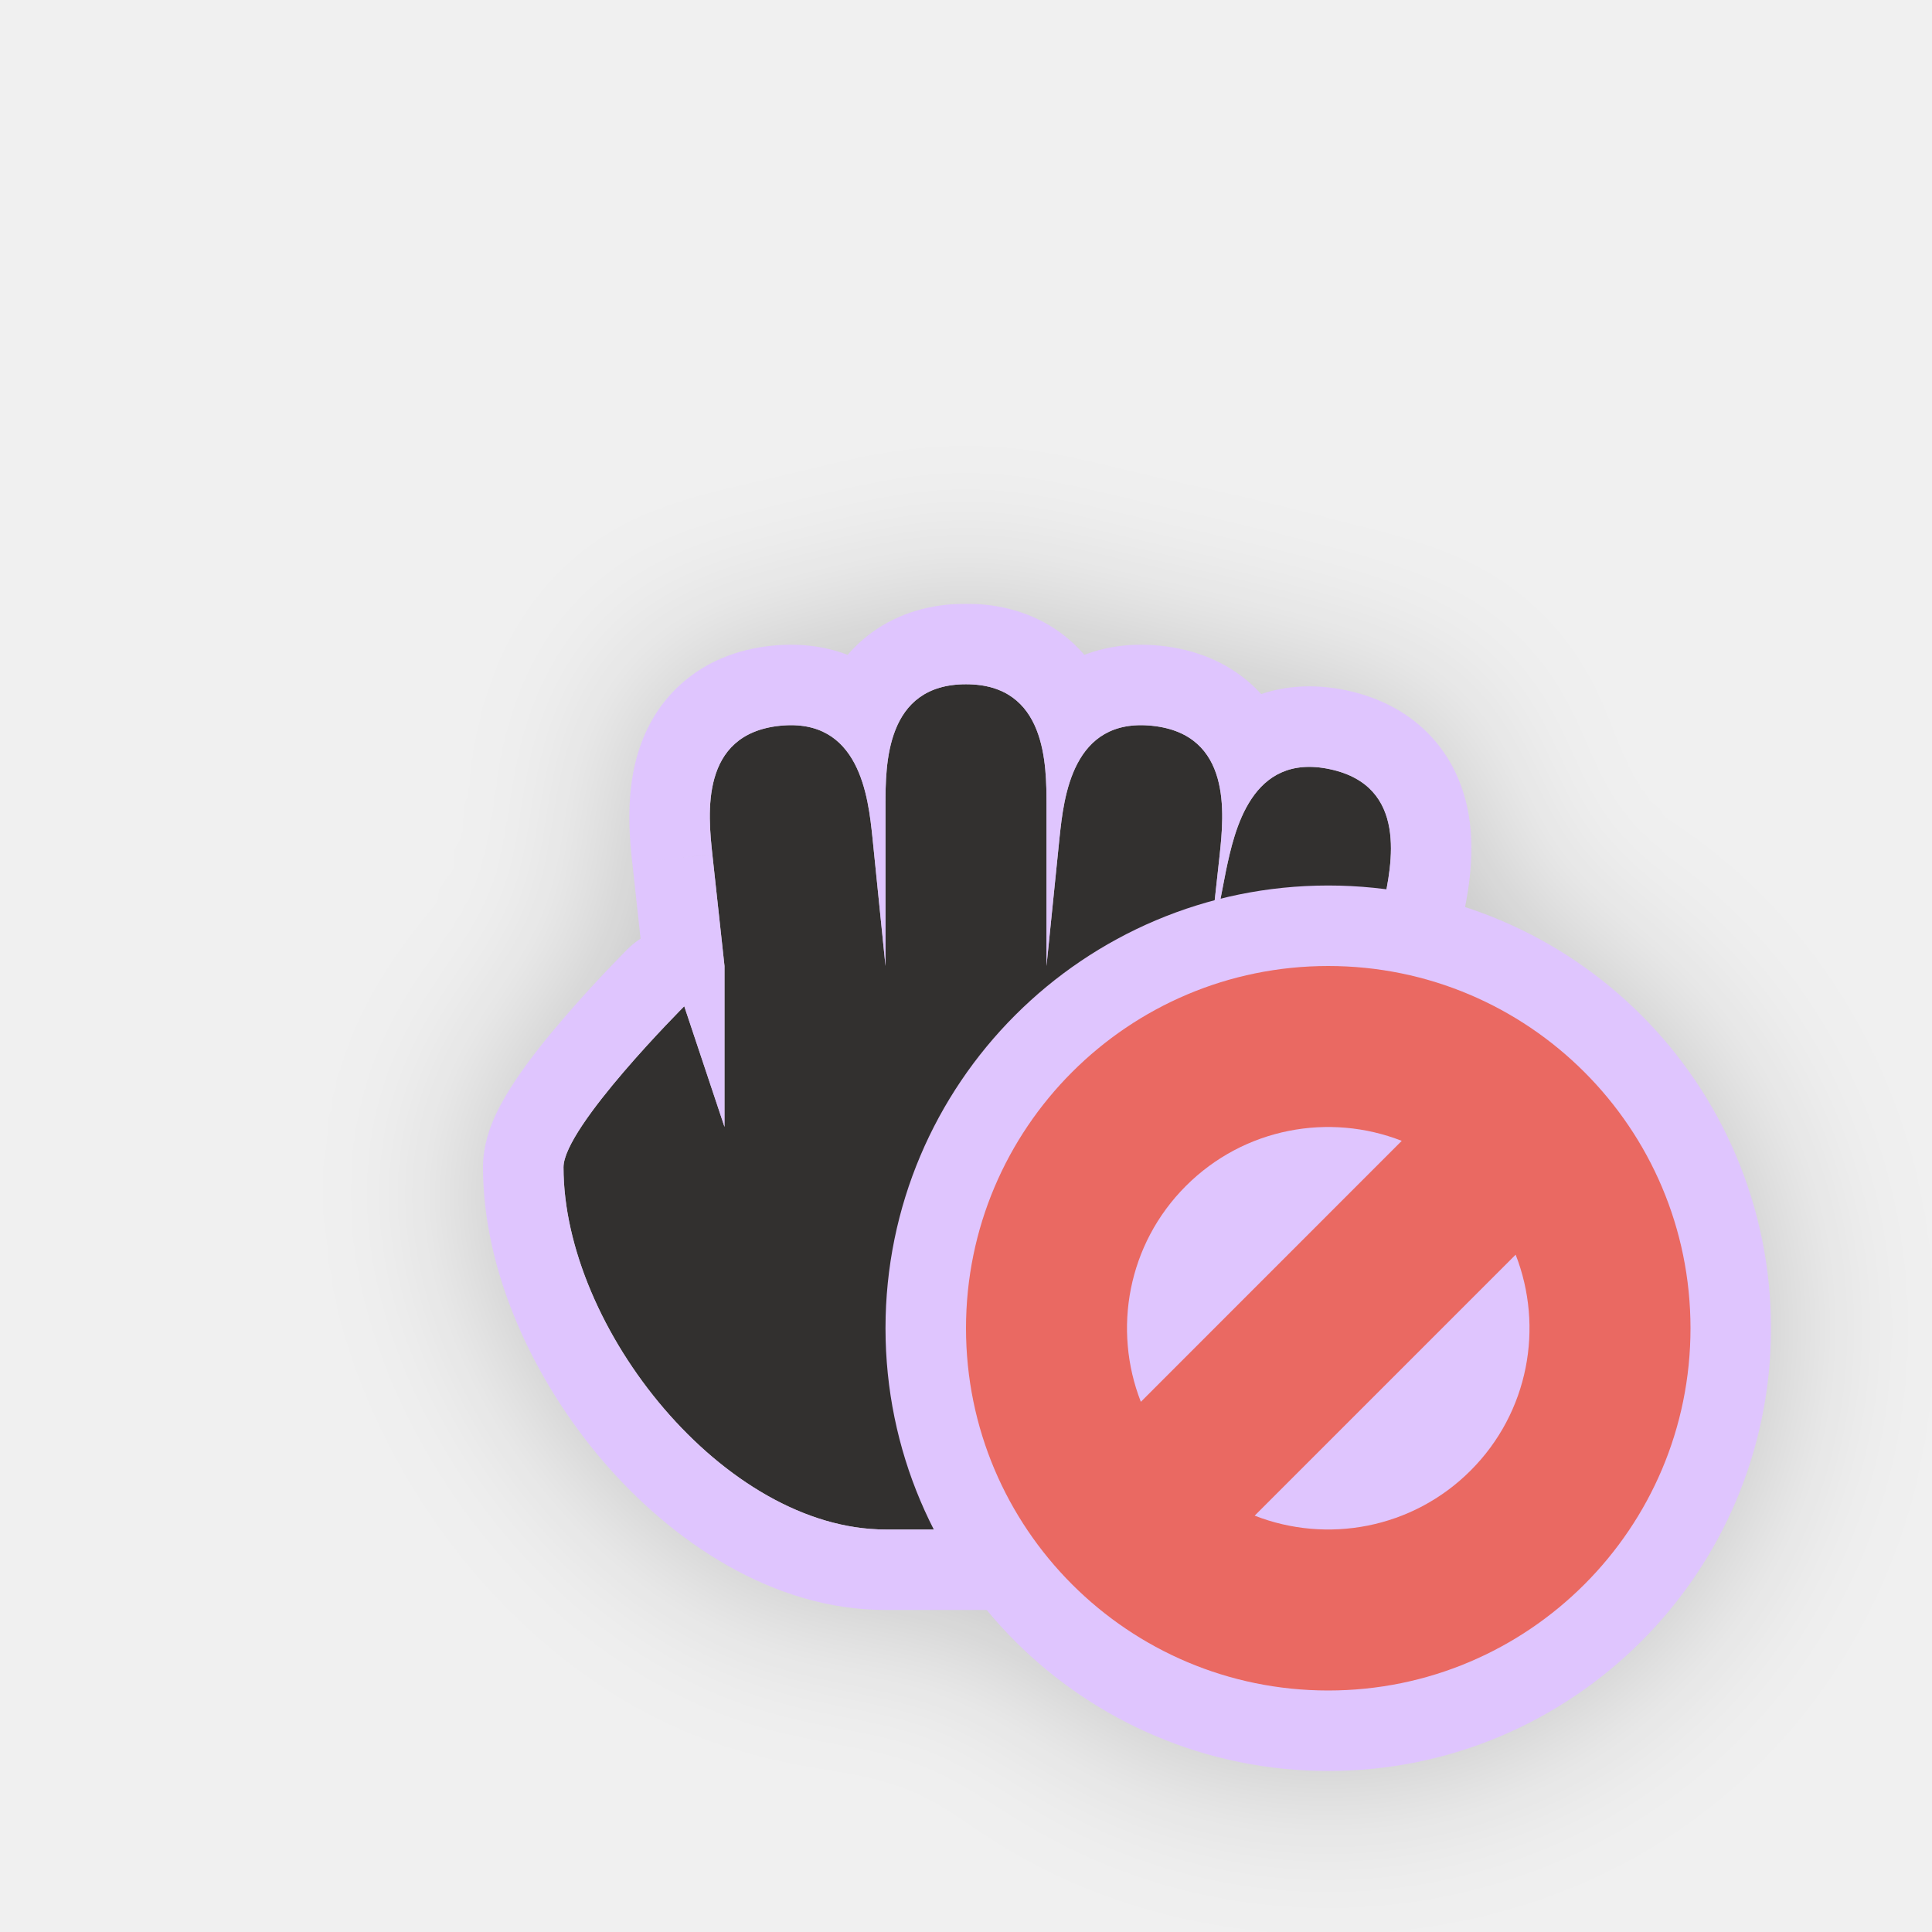
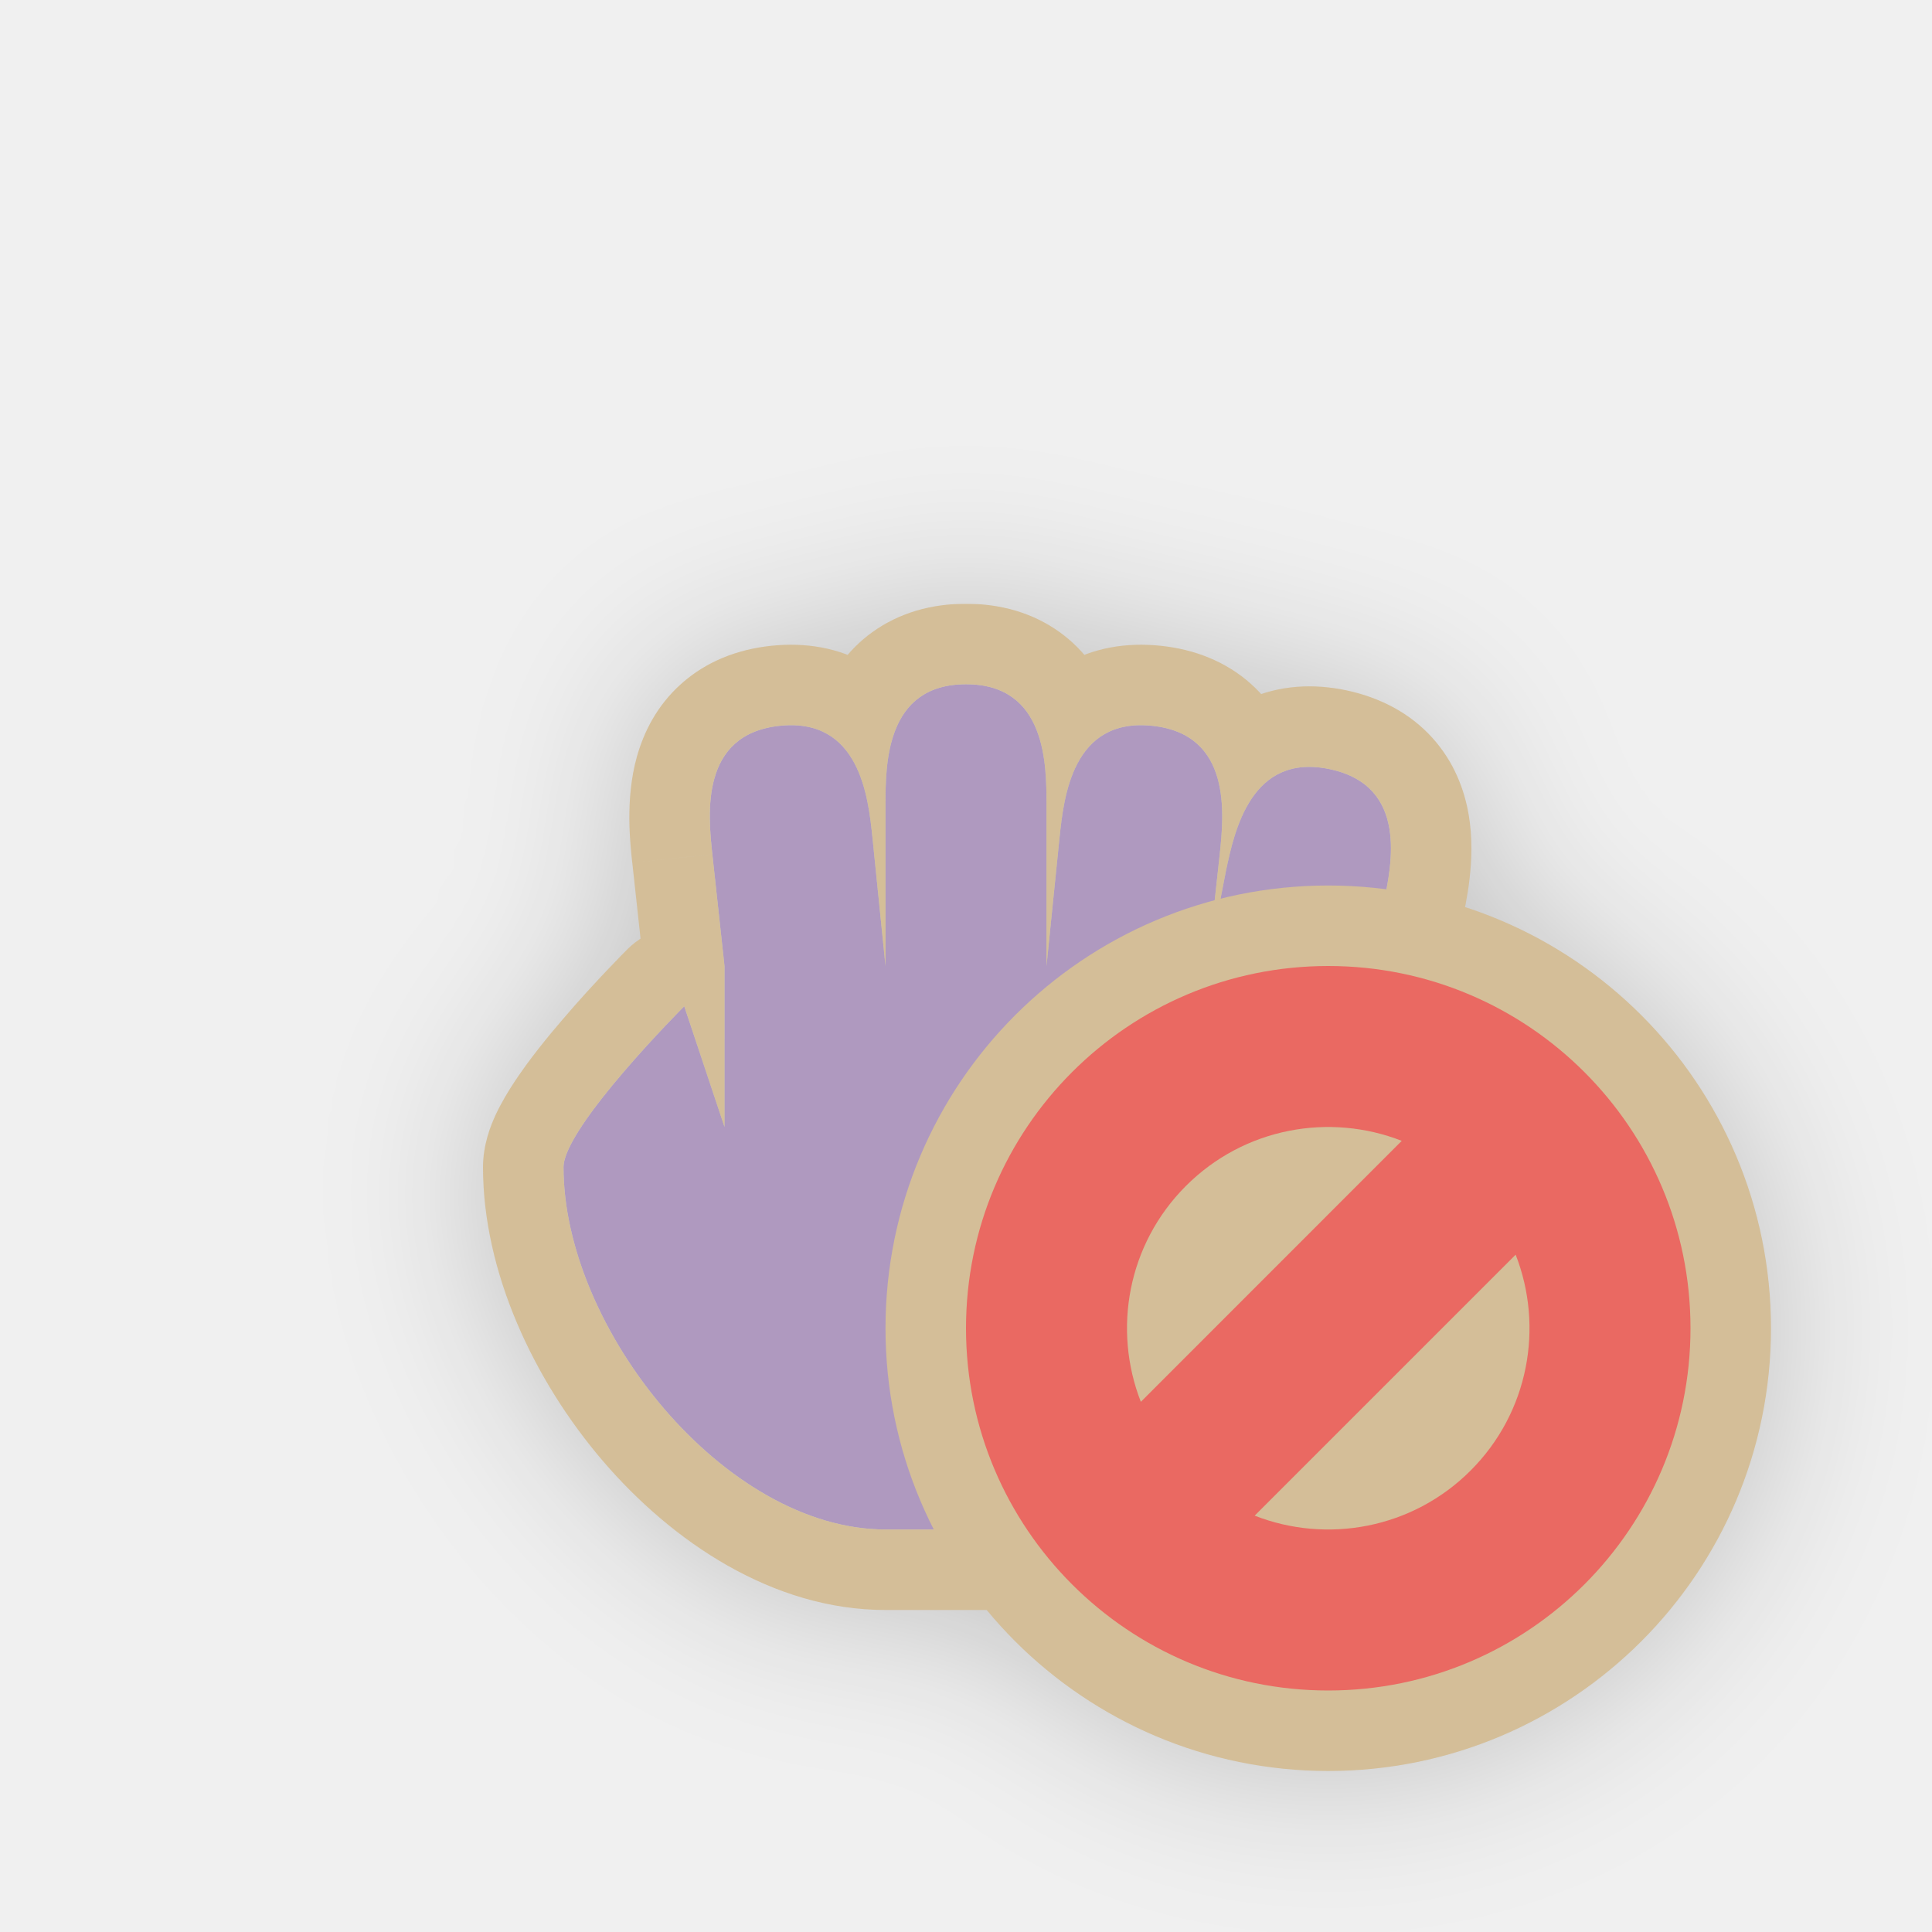
<svg xmlns="http://www.w3.org/2000/svg" width="24" height="24" viewBox="0 0 24 24" fill="none">
  <g clip-path="url(#clip0_182_7023)" filter="url(#filter0_d_182_7023)">
    <mask id="path-1-outside-1_182_7023" maskUnits="userSpaceOnUse" x="6" y="7.5" width="13" height="13" fill="black">
      <rect fill="white" x="6" y="7.5" width="13" height="13" />
      <path fill-rule="evenodd" clip-rule="evenodd" d="M13 10V12L13.162 10.404C13.215 9.906 13.319 8.912 14.314 9.016C15.308 9.121 15.204 10.116 15.152 10.613L15 12L15.23 10.814C15.334 10.325 15.541 9.347 16.52 9.555C17.498 9.763 17.29 10.741 17.186 11.23L17 12H17L16.5 16C16 19 14 19 14 19H11H11C9 19 7 16.5 7 14.5C7 14 8.5 12.5 8.5 12.5L9 13.999V12H11V12V10C11 9.5 11 8.5 12 8.5C13 8.5 13 9.5 13 10ZM10.838 10.404L11 12H9L8.849 10.613C8.796 10.116 8.692 9.121 9.686 9.016C10.681 8.912 10.786 9.906 10.838 10.404Z" />
    </mask>
-     <path fill-rule="evenodd" clip-rule="evenodd" d="M13 10V12L13.162 10.404C13.215 9.906 13.319 8.912 14.314 9.016C15.308 9.121 15.204 10.116 15.152 10.613L15 12L15.23 10.814C15.334 10.325 15.541 9.347 16.52 9.555C17.498 9.763 17.29 10.741 17.186 11.23L17 12H17L16.5 16C16 19 14 19 14 19H11H11C9 19 7 16.5 7 14.5C7 14 8.5 12.5 8.5 12.5L9 13.999V12H11V12V10C11 9.5 11 8.5 12 8.5C13 8.5 13 9.5 13 10ZM10.838 10.404L11 12H9L8.849 10.613C8.796 10.116 8.692 9.121 9.686 9.016C10.681 8.912 10.786 9.906 10.838 10.404Z" fill="#32302F" />
-     <path d="M13 12H12C12 12.533 12.417 12.972 12.949 12.999C13.481 13.026 13.941 12.631 13.995 12.101L13 12ZM13.162 10.404L12.168 10.299L12.168 10.302L13.162 10.404ZM14.314 9.016L14.209 10.011L14.314 9.016ZM15.152 10.613L16.146 10.721L16.146 10.717L15.152 10.613ZM15 12L14.006 11.891C13.948 12.425 14.32 12.909 14.851 12.989C15.381 13.069 15.88 12.717 15.982 12.19L15 12ZM15.23 10.814L14.252 10.606C14.25 10.612 14.249 10.618 14.248 10.624L15.23 10.814ZM16.52 9.555L16.728 8.576L16.728 8.576L16.52 9.555ZM17.186 11.23L18.158 11.464C18.16 11.456 18.162 11.447 18.164 11.438L17.186 11.23ZM17 12V13C17.462 13 17.864 12.684 17.972 12.235L17 12ZM17 12V11C16.495 11 16.07 11.376 16.008 11.876L17 12ZM16.5 16L17.486 16.164C17.489 16.151 17.491 16.137 17.492 16.124L16.5 16ZM11 19L11 20H11V19ZM8.5 12.5L9.449 12.184C9.339 11.855 9.067 11.606 8.73 11.527C8.392 11.447 8.038 11.548 7.793 11.793L8.5 12.5ZM9 13.999L8.051 14.316C8.206 14.781 8.676 15.065 9.16 14.986C9.644 14.908 10 14.49 10 13.999H9ZM9 12V11C8.447 11 8 11.448 8 12H9ZM11 12V13C11.552 13 12 12.552 12 12H11ZM10.838 10.404L11.833 10.303L11.832 10.299L10.838 10.404ZM9 12L8.006 12.108C8.061 12.616 8.49 13 9 13V12ZM8.849 10.613L7.854 10.717L7.855 10.721L8.849 10.613ZM9.686 9.016L9.791 10.011L9.686 9.016ZM14 12V10H12V12H14ZM12.168 10.302L12.005 11.899L13.995 12.101L14.157 10.505L12.168 10.302ZM14.418 8.022C13.997 7.978 13.586 8.044 13.224 8.252C12.869 8.456 12.643 8.748 12.5 9.018C12.239 9.514 12.191 10.084 12.168 10.299L14.157 10.508C14.171 10.38 14.183 10.27 14.205 10.161C14.227 10.05 14.252 9.984 14.269 9.951C14.284 9.923 14.274 9.955 14.219 9.987C14.158 10.022 14.133 10.003 14.209 10.011L14.418 8.022ZM16.146 10.717C16.169 10.502 16.24 9.935 16.087 9.395C16.004 9.102 15.844 8.768 15.539 8.495C15.228 8.217 14.84 8.066 14.418 8.022L14.209 10.011C14.285 10.019 14.257 10.032 14.205 9.985C14.158 9.943 14.155 9.909 14.163 9.94C14.173 9.976 14.184 10.046 14.183 10.159C14.182 10.269 14.171 10.38 14.157 10.508L16.146 10.717ZM15.994 12.109L16.146 10.721L14.158 10.504L14.006 11.891L15.994 12.109ZM14.248 10.624L14.018 11.81L15.982 12.19L16.211 11.004L14.248 10.624ZM16.728 8.576C16.313 8.488 15.898 8.512 15.516 8.68C15.141 8.846 14.886 9.113 14.716 9.367C14.404 9.833 14.296 10.395 14.252 10.606L16.208 11.022C16.235 10.896 16.258 10.787 16.291 10.681C16.325 10.574 16.357 10.511 16.378 10.479C16.395 10.453 16.382 10.484 16.324 10.51C16.26 10.538 16.237 10.517 16.312 10.533L16.728 8.576ZM18.164 11.438C18.209 11.226 18.34 10.669 18.244 10.117C18.192 9.816 18.067 9.468 17.792 9.164C17.512 8.855 17.142 8.665 16.728 8.576L16.312 10.533C16.386 10.549 16.357 10.559 16.31 10.507C16.268 10.46 16.268 10.426 16.273 10.457C16.28 10.494 16.283 10.565 16.27 10.677C16.257 10.787 16.235 10.896 16.208 11.022L18.164 11.438ZM17.972 12.235L18.158 11.464L16.214 10.995L16.028 11.765L17.972 12.235ZM17 13H17V11H17V13ZM17.492 16.124L17.992 12.124L16.008 11.876L15.508 15.876L17.492 16.124ZM14 19C14 20 14.001 20 14.002 20C14.002 20 14.002 20 14.003 20C14.004 20 14.005 20 14.006 20C14.008 20 14.011 20 14.013 20C14.018 20 14.024 20 14.03 20C14.042 19.999 14.056 19.999 14.072 19.998C14.104 19.996 14.144 19.994 14.192 19.989C14.286 19.979 14.409 19.96 14.554 19.925C14.842 19.856 15.221 19.721 15.617 19.457C16.439 18.909 17.197 17.899 17.486 16.164L15.514 15.836C15.303 17.101 14.81 17.591 14.508 17.793C14.341 17.904 14.189 17.956 14.087 17.981C14.036 17.993 13.999 17.998 13.982 18C13.974 18 13.97 18.001 13.973 18C13.974 18 13.977 18 13.982 18C13.984 18 13.986 18 13.99 18C13.991 18 13.993 18 13.995 18C13.995 18 13.996 18 13.997 18C13.998 18 13.998 18 13.999 18C13.999 18 14 18 14 19ZM11 20H14V18H11V20ZM11 20H11V18H11V20ZM6 14.5C6 15.801 6.631 17.148 7.491 18.151C8.343 19.145 9.595 20 11 20L11 18C10.404 18 9.657 17.605 9.009 16.849C8.368 16.102 8 15.199 8 14.5H6ZM8.5 12.5C7.793 11.793 7.793 11.793 7.793 11.793C7.793 11.793 7.793 11.793 7.792 11.793C7.792 11.793 7.792 11.793 7.792 11.794C7.792 11.794 7.791 11.794 7.791 11.795C7.79 11.796 7.788 11.797 7.787 11.799C7.783 11.803 7.778 11.807 7.772 11.814C7.76 11.826 7.742 11.844 7.72 11.867C7.676 11.912 7.614 11.976 7.54 12.054C7.392 12.21 7.192 12.426 6.991 12.662C6.792 12.893 6.575 13.162 6.402 13.422C6.316 13.551 6.227 13.698 6.156 13.851C6.095 13.984 6 14.22 6 14.5H8C8 14.655 7.951 14.735 7.972 14.69C7.984 14.665 8.012 14.613 8.066 14.531C8.174 14.369 8.332 14.169 8.509 13.963C8.682 13.761 8.858 13.571 8.991 13.43C9.058 13.36 9.113 13.303 9.151 13.264C9.17 13.245 9.184 13.23 9.194 13.22C9.199 13.215 9.202 13.212 9.205 13.21C9.206 13.208 9.206 13.208 9.207 13.207C9.207 13.207 9.207 13.207 9.207 13.207C9.207 13.207 9.207 13.207 9.207 13.207C9.207 13.207 9.207 13.207 9.207 13.207C9.207 13.207 9.207 13.207 8.5 12.5ZM9.948 13.683L9.449 12.184L7.551 12.816L8.051 14.316L9.948 13.683ZM8 12V13.999H10V12H8ZM11 11H9V13H11V11ZM10 12V12H12V12H10ZM10 10V12H12V10H10ZM12 7.5C11.576 7.5 11.175 7.609 10.836 7.853C10.504 8.093 10.31 8.408 10.197 8.691C9.988 9.212 10 9.784 10 10H12C12 9.871 12.001 9.76 12.011 9.649C12.022 9.537 12.039 9.469 12.053 9.434C12.065 9.405 12.058 9.438 12.007 9.475C11.95 9.516 11.924 9.5 12 9.5V7.5ZM14 10C14 9.784 14.012 9.212 13.803 8.691C13.69 8.408 13.496 8.093 13.164 7.853C12.825 7.609 12.424 7.5 12 7.5V9.5C12.076 9.5 12.05 9.516 11.993 9.475C11.942 9.438 11.935 9.405 11.947 9.434C11.961 9.469 11.978 9.537 11.989 9.649C11.999 9.76 12 9.871 12 10H14ZM11.995 11.899L11.833 10.303L9.843 10.505L10.005 12.101L11.995 11.899ZM9 13H11V11H9V13ZM7.855 10.721L8.006 12.108L9.994 11.892L9.843 10.504L7.855 10.721ZM9.582 8.022C9.16 8.066 8.773 8.217 8.462 8.495C8.156 8.768 7.996 9.102 7.913 9.395C7.76 9.935 7.832 10.502 7.854 10.717L9.843 10.508C9.83 10.38 9.819 10.269 9.818 10.159C9.817 10.046 9.827 9.976 9.837 9.94C9.846 9.909 9.842 9.943 9.796 9.985C9.743 10.032 9.715 10.019 9.791 10.011L9.582 8.022ZM11.832 10.299C11.81 10.084 11.762 9.514 11.5 9.018C11.358 8.748 11.131 8.456 10.776 8.252C10.414 8.044 10.003 7.978 9.582 8.022L9.791 10.011C9.867 10.003 9.842 10.022 9.781 9.987C9.727 9.955 9.716 9.923 9.731 9.951C9.748 9.984 9.773 10.05 9.796 10.161C9.818 10.27 9.83 10.38 9.843 10.508L11.832 10.299Z" fill="#DFC5FE" mask="url(#path-1-outside-1_182_7023)" />
-     <circle cx="16.5" cy="16.5" r="5" fill="#EA6962" stroke="#DFC5FE" stroke-linejoin="round" />
-     <path fill-rule="evenodd" clip-rule="evenodd" d="M18.828 15.586L15.586 18.828C16.483 19.179 17.543 18.993 18.268 18.268C18.993 17.543 19.179 16.484 18.828 15.586ZM17.413 14.172L14.172 17.414C13.821 16.516 14.007 15.457 14.732 14.732C15.457 14.007 16.516 13.821 17.413 14.172Z" fill="#DFC5FE" />
+     <path fill-rule="evenodd" clip-rule="evenodd" d="M13 10V12L13.162 10.404C13.215 9.906 13.319 8.912 14.314 9.016C15.308 9.121 15.204 10.116 15.152 10.613L15 12L15.23 10.814C15.334 10.325 15.541 9.347 16.52 9.555C17.498 9.763 17.29 10.741 17.186 11.23L17 12H17L16.5 16C16 19 14 19 14 19H11H11C9 19 7 16.5 7 14.5C7 14 8.5 12.5 8.5 12.5L9 13.999V12H11V12V10C11 9.5 11 8.5 12 8.5C13 8.5 13 9.5 13 10ZM10.838 10.404L11 12H9L8.849 10.613C8.796 10.116 8.692 9.121 9.686 9.016C10.681 8.912 10.786 9.906 10.838 10.404Z" fill="#AF99BF" />
+     <path d="M13 12H12C12 12.533 12.417 12.972 12.949 12.999C13.481 13.026 13.941 12.631 13.995 12.101L13 12ZM13.162 10.404L12.168 10.299L12.168 10.302L13.162 10.404ZM14.314 9.016L14.209 10.011L14.314 9.016ZM15.152 10.613L16.146 10.721L16.146 10.717L15.152 10.613ZM15 12L14.006 11.891C13.948 12.425 14.32 12.909 14.851 12.989C15.381 13.069 15.88 12.717 15.982 12.19L15 12ZM15.23 10.814L14.252 10.606C14.25 10.612 14.249 10.618 14.248 10.624L15.23 10.814ZM16.52 9.555L16.728 8.576L16.728 8.576L16.52 9.555ZM17.186 11.23L18.158 11.464C18.16 11.456 18.162 11.447 18.164 11.438L17.186 11.23ZM17 12V13C17.462 13 17.864 12.684 17.972 12.235L17 12ZM17 12V11C16.495 11 16.07 11.376 16.008 11.876L17 12ZM16.5 16L17.486 16.164C17.489 16.151 17.491 16.137 17.492 16.124L16.5 16ZM11 19L11 20H11V19ZM8.5 12.5L9.449 12.184C9.339 11.855 9.067 11.606 8.73 11.527C8.392 11.447 8.038 11.548 7.793 11.793L8.5 12.5ZM9 13.999L8.051 14.316C8.206 14.781 8.676 15.065 9.16 14.986C9.644 14.908 10 14.49 10 13.999H9ZM9 12V11C8.447 11 8 11.448 8 12H9ZM11 12V13C11.552 13 12 12.552 12 12H11ZM10.838 10.404L11.833 10.303L11.832 10.299L10.838 10.404ZM9 12L8.006 12.108C8.061 12.616 8.49 13 9 13V12ZM8.849 10.613L7.854 10.717L7.855 10.721L8.849 10.613ZM9.686 9.016L9.791 10.011L9.686 9.016ZM14 12V10H12V12H14ZM12.168 10.302L12.005 11.899L13.995 12.101L14.157 10.505L12.168 10.302ZM14.418 8.022C13.997 7.978 13.586 8.044 13.224 8.252C12.869 8.456 12.643 8.748 12.5 9.018C12.239 9.514 12.191 10.084 12.168 10.299L14.157 10.508C14.171 10.38 14.183 10.27 14.205 10.161C14.227 10.05 14.252 9.984 14.269 9.951C14.284 9.923 14.274 9.955 14.219 9.987C14.158 10.022 14.133 10.003 14.209 10.011L14.418 8.022ZM16.146 10.717C16.169 10.502 16.24 9.935 16.087 9.395C16.004 9.102 15.844 8.768 15.539 8.495C15.228 8.217 14.84 8.066 14.418 8.022L14.209 10.011C14.285 10.019 14.257 10.032 14.205 9.985C14.158 9.943 14.155 9.909 14.163 9.94C14.173 9.976 14.184 10.046 14.183 10.159C14.182 10.269 14.171 10.38 14.157 10.508L16.146 10.717ZM15.994 12.109L16.146 10.721L14.158 10.504L14.006 11.891L15.994 12.109ZM14.248 10.624L14.018 11.81L15.982 12.19L16.211 11.004L14.248 10.624ZM16.728 8.576C16.313 8.488 15.898 8.512 15.516 8.68C15.141 8.846 14.886 9.113 14.716 9.367C14.404 9.833 14.296 10.395 14.252 10.606L16.208 11.022C16.235 10.896 16.258 10.787 16.291 10.681C16.325 10.574 16.357 10.511 16.378 10.479C16.395 10.453 16.382 10.484 16.324 10.51C16.26 10.538 16.237 10.517 16.312 10.533L16.728 8.576ZM18.164 11.438C18.209 11.226 18.34 10.669 18.244 10.117C18.192 9.816 18.067 9.468 17.792 9.164C17.512 8.855 17.142 8.665 16.728 8.576L16.312 10.533C16.386 10.549 16.357 10.559 16.31 10.507C16.268 10.46 16.268 10.426 16.273 10.457C16.28 10.494 16.283 10.565 16.27 10.677C16.257 10.787 16.235 10.896 16.208 11.022L18.164 11.438ZM17.972 12.235L18.158 11.464L16.214 10.995L16.028 11.765L17.972 12.235ZM17 13H17V11H17V13ZM17.492 16.124L17.992 12.124L16.008 11.876L15.508 15.876L17.492 16.124ZM14 19C14 20 14.001 20 14.002 20C14.002 20 14.002 20 14.003 20C14.004 20 14.005 20 14.006 20C14.008 20 14.011 20 14.013 20C14.018 20 14.024 20 14.03 20C14.042 19.999 14.056 19.999 14.072 19.998C14.104 19.996 14.144 19.994 14.192 19.989C14.286 19.979 14.409 19.96 14.554 19.925C14.842 19.856 15.221 19.721 15.617 19.457C16.439 18.909 17.197 17.899 17.486 16.164L15.514 15.836C15.303 17.101 14.81 17.591 14.508 17.793C14.341 17.904 14.189 17.956 14.087 17.981C14.036 17.993 13.999 17.998 13.982 18C13.974 18 13.97 18.001 13.973 18C13.974 18 13.977 18 13.982 18C13.984 18 13.986 18 13.99 18C13.991 18 13.993 18 13.995 18C13.995 18 13.996 18 13.997 18C13.998 18 13.998 18 13.999 18C13.999 18 14 18 14 19ZM11 20H14V18H11V20ZM11 20H11V18H11V20ZM6 14.5C6 15.801 6.631 17.148 7.491 18.151C8.343 19.145 9.595 20 11 20L11 18C10.404 18 9.657 17.605 9.009 16.849C8.368 16.102 8 15.199 8 14.5H6ZM8.5 12.5C7.793 11.793 7.793 11.793 7.793 11.793C7.793 11.793 7.793 11.793 7.792 11.793C7.792 11.793 7.792 11.793 7.792 11.794C7.792 11.794 7.791 11.794 7.791 11.795C7.79 11.796 7.788 11.797 7.787 11.799C7.783 11.803 7.778 11.807 7.772 11.814C7.76 11.826 7.742 11.844 7.72 11.867C7.676 11.912 7.614 11.976 7.54 12.054C7.392 12.21 7.192 12.426 6.991 12.662C6.792 12.893 6.575 13.162 6.402 13.422C6.316 13.551 6.227 13.698 6.156 13.851C6.095 13.984 6 14.22 6 14.5H8C8 14.655 7.951 14.735 7.972 14.69C7.984 14.665 8.012 14.613 8.066 14.531C8.174 14.369 8.332 14.169 8.509 13.963C8.682 13.761 8.858 13.571 8.991 13.43C9.058 13.36 9.113 13.303 9.151 13.264C9.17 13.245 9.184 13.23 9.194 13.22C9.199 13.215 9.202 13.212 9.205 13.21C9.206 13.208 9.206 13.208 9.207 13.207C9.207 13.207 9.207 13.207 9.207 13.207C9.207 13.207 9.207 13.207 9.207 13.207C9.207 13.207 9.207 13.207 9.207 13.207C9.207 13.207 9.207 13.207 8.5 12.5ZM9.948 13.683L9.449 12.184L7.551 12.816L8.051 14.316L9.948 13.683ZM8 12V13.999H10V12H8ZM11 11H9V13H11V11ZM10 12V12H12V12H10ZM10 10V12H12V10H10ZM12 7.5C11.576 7.5 11.175 7.609 10.836 7.853C10.504 8.093 10.31 8.408 10.197 8.691C9.988 9.212 10 9.784 10 10H12C12 9.871 12.001 9.76 12.011 9.649C12.022 9.537 12.039 9.469 12.053 9.434C12.065 9.405 12.058 9.438 12.007 9.475C11.95 9.516 11.924 9.5 12 9.5V7.5ZM14 10C14 9.784 14.012 9.212 13.803 8.691C13.69 8.408 13.496 8.093 13.164 7.853C12.825 7.609 12.424 7.5 12 7.5V9.5C12.076 9.5 12.05 9.516 11.993 9.475C11.942 9.438 11.935 9.405 11.947 9.434C11.961 9.469 11.978 9.537 11.989 9.649C11.999 9.76 12 9.871 12 10H14ZM11.995 11.899L11.833 10.303L9.843 10.505L10.005 12.101L11.995 11.899ZM9 13H11V11H9V13ZM7.855 10.721L8.006 12.108L9.994 11.892L9.843 10.504L7.855 10.721ZM9.582 8.022C9.16 8.066 8.773 8.217 8.462 8.495C8.156 8.768 7.996 9.102 7.913 9.395C7.76 9.935 7.832 10.502 7.854 10.717L9.843 10.508C9.83 10.38 9.819 10.269 9.818 10.159C9.817 10.046 9.827 9.976 9.837 9.94C9.846 9.909 9.842 9.943 9.796 9.985C9.743 10.032 9.715 10.019 9.791 10.011L9.582 8.022ZM11.832 10.299C11.81 10.084 11.762 9.514 11.5 9.018C11.358 8.748 11.131 8.456 10.776 8.252C10.414 8.044 10.003 7.978 9.582 8.022L9.791 10.011C9.867 10.003 9.842 10.022 9.781 9.987C9.727 9.955 9.716 9.923 9.731 9.951C9.748 9.984 9.773 10.05 9.796 10.161C9.818 10.27 9.83 10.38 9.843 10.508L11.832 10.299Z" fill="#D4BE98" mask="url(#path-1-outside-1_182_7023)" />
+     <circle cx="16.5" cy="16.5" r="5" fill="#EA6962" stroke="#D4BE98" stroke-linejoin="round" />
+     <path fill-rule="evenodd" clip-rule="evenodd" d="M18.828 15.586L15.586 18.828C16.483 19.179 17.543 18.993 18.268 18.268C18.993 17.543 19.179 16.484 18.828 15.586ZM17.413 14.172L14.172 17.414C13.821 16.516 14.007 15.457 14.732 14.732C15.457 14.007 16.516 13.821 17.413 14.172Z" fill="#D4BE98" />
  </g>
  <defs>
    <filter id="filter0_d_182_7023" x="-2" y="-2" width="28" height="28" filterUnits="userSpaceOnUse" color-interpolation-filters="sRGB">
      <feFlood flood-opacity="0" result="BackgroundImageFix" />
      <feColorMatrix in="SourceAlpha" type="matrix" values="0 0 0 0 0 0 0 0 0 0 0 0 0 0 0 0 0 0 127 0" result="hardAlpha" />
      <feOffset />
      <feGaussianBlur stdDeviation="1" />
      <feColorMatrix type="matrix" values="0 0 0 0 0 0 0 0 0 0 0 0 0 0 0 0 0 0 0.2 0" />
      <feBlend mode="normal" in2="BackgroundImageFix" result="effect1_dropShadow_182_7023" />
      <feBlend mode="normal" in="SourceGraphic" in2="effect1_dropShadow_182_7023" result="shape" />
    </filter>
    <clipPath id="clip0_182_7023">
      <rect width="24" height="24" fill="white" />
    </clipPath>
  </defs>
</svg>
